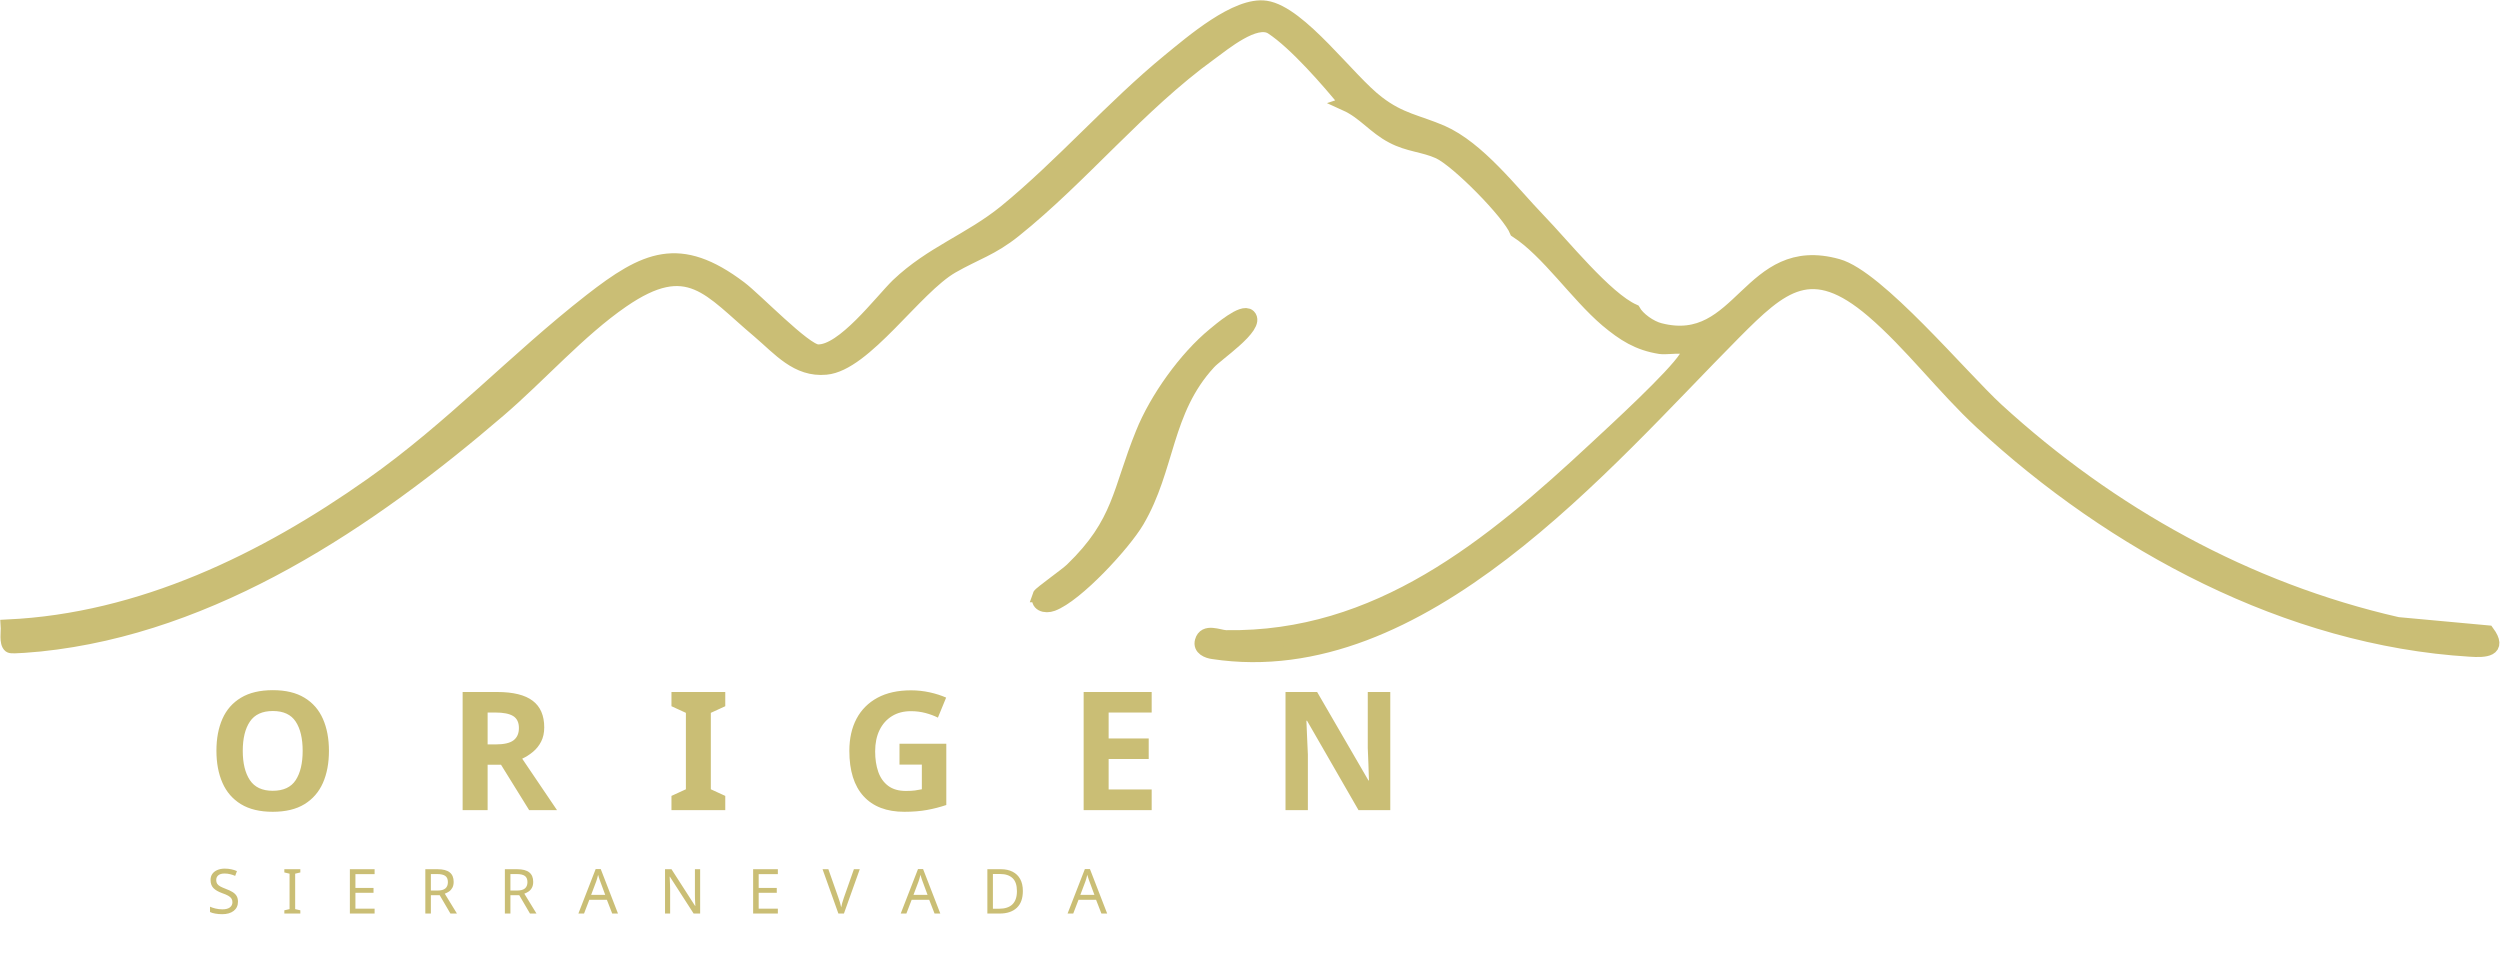
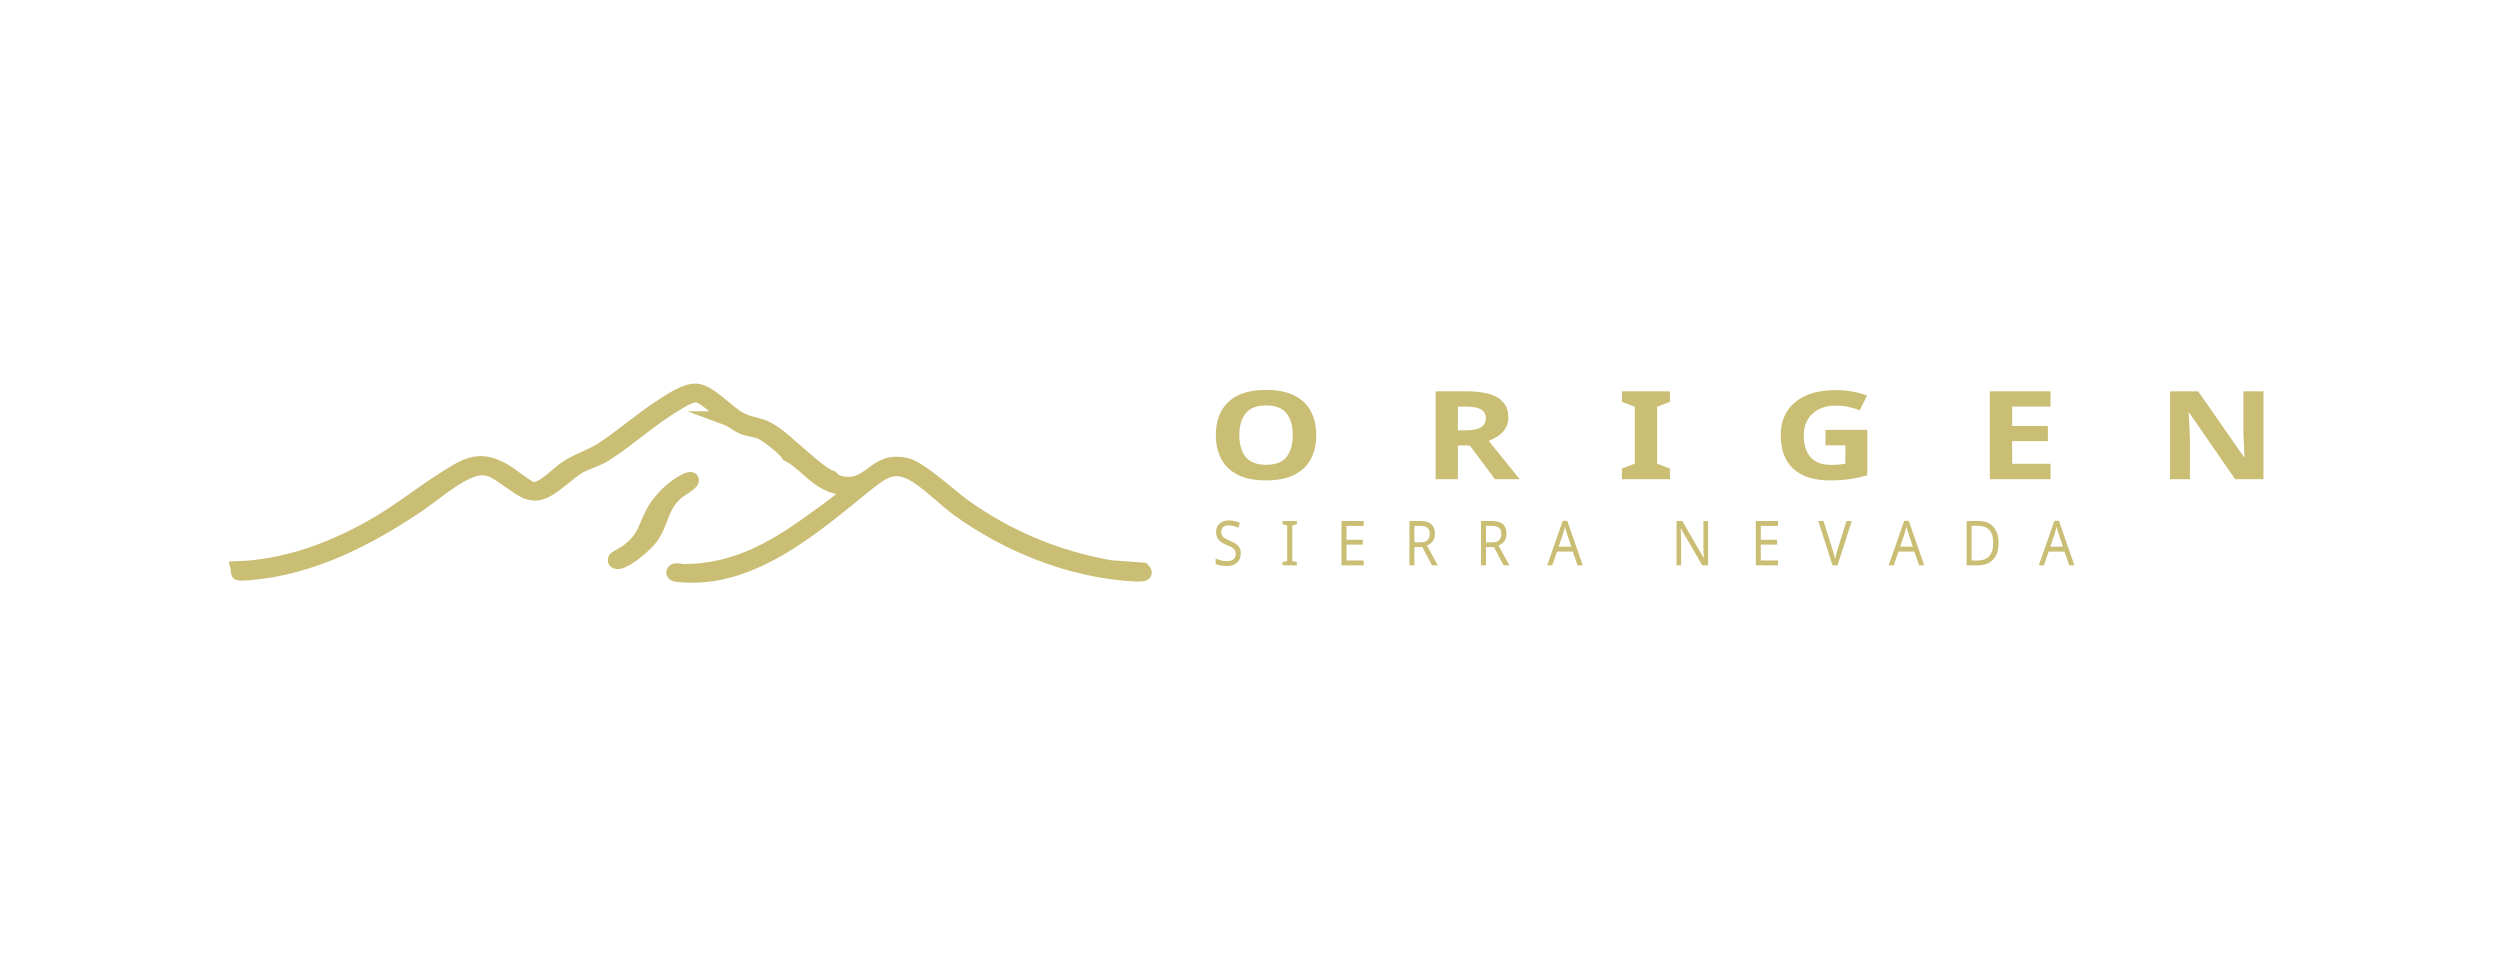
<svg xmlns="http://www.w3.org/2000/svg" id="logo-completo" version="1.1" viewBox="0 0 725.2 280">
  <defs>
    <style>
-       .st0 {
+       .st0, .st1, .st2 {
+         isolation: isolate;
+       }
+ 
+       .st3 {
+         stroke: #cabe75;
+         stroke-miterlimit: 10;
+         stroke-width: 4px;
+       }
+ 
+       .st3, .st1, .st2 {
+         fill: #cabe75;
+       }
+ 
+       .st1 {
+         font-family: PlayfairDisplay-ExtraBold, 'Playfair Display';
+         font-size: 35.7px;
+         font-weight: 700;
+         letter-spacing: .2em;
+       }
+ 
+       .st2 {
        font-family: Papyrus-Regular, Papyrus;
        font-size: 18px;
        letter-spacing: .2em;
      }
- 
-       .st0, .st1 {
-         isolation: isolate;
-       }
- 
-       .st0, .st1, .st2 {
-         fill: #cabe75;
-       }
- 
-       .st1 {
-         font-family: PlayfairDisplay-Black, 'Playfair Display';
-         font-size: 48px;
-         font-weight: 800;
-         letter-spacing: .2em;
-       }
- 
-       .st2 {
-         stroke: #cabe75;
-         stroke-miterlimit: 10;
-         stroke-width: 4px;
-       }
    </style>
  </defs>
  <g id="isotipo">
-     <path class="st2" d="M390.7,30.1c-5.2-6.4-14.9-17.6-21.8-22.1-4.7-3-13.9,4.7-17.9,7.6-20.6,14.9-37.1,35.6-56.7,51.3-6.6,5.3-11.3,6.5-18.1,10.4-10.7,6.1-25.3,28.4-36.6,29.4-8.4.8-13.5-5.5-19.5-10.6-14.4-12.1-20.3-22.1-39.6-8.8-12.5,8.6-24.1,21.8-35.8,31.8-37.4,32.1-82.7,62.7-133.1,67.9-1.3.1-8.2.8-8.7.4-1.2-.9-.6-4.2-.7-5.7,38.7-1.8,74.5-19.2,105.5-41.1,23.4-16.5,41.7-36.3,63.6-53.4,15.9-12.4,25.8-17,43.4-3.7,4.4,3.3,18.8,18.3,22.5,18.4,7.3.3,18.3-14.4,23.2-19.2,9.9-9.4,20.8-12.9,31.2-21.3,16.5-13.5,31-30.3,47.6-43.9,6.4-5.2,19.5-16.6,28-15.3,10,1.5,24,21.2,32.5,27.6,6.5,5,11.5,5.5,18.5,8.5,10.7,4.7,20.2,17.3,28.3,25.7,6.7,6.9,19.3,22.6,27.4,26.2,1.3,2.3,4.8,4.8,7.6,5.5,23.7,6.1,25.6-25.9,51.6-18.6,11.6,3.2,35.7,32.1,46.1,41.7,33,30.2,72.5,52.2,116.3,62.2l26.1,2.4c3.8,5.2-.7,5.4-5.1,5.1-52.8-3.2-103.6-30.6-141.8-66-10.8-10-20.5-22.9-31.5-32.3-17.7-15.1-26.2-7.7-40.2,6.4-37.6,37.9-90.8,101.7-151.1,92.6-1.6-.2-3.9-1.1-3.3-3.2.9-3.3,4.9-1.3,7-1.2,44.1.7,76.8-26.4,107.3-54.8,5.8-5.4,22.5-20.7,26.1-26.3,2.9-4.6-4.2-2.6-7.4-3-6.4-1-10.6-3.7-15.5-7.8-8.8-7.5-17.1-20-26.2-25.9-2.1-5.2-17.1-20.4-22.5-22.9-4.4-2-8.8-2-13.5-4.5-5.2-2.7-8.2-7-13.5-9.4h0Z" />
-     <path class="st2" d="M301.5,172.7c.2-.6,8-6.1,9.4-7.5,14.1-13.6,13.7-22.8,20.5-39.5,4-10,12.5-21.9,20.8-28.7,1.6-1.3,8.3-7.1,10.1-5.3,2.9,2.9-9.6,11.2-11.6,13.5-12.9,14-11.7,30.6-20.8,46-3.9,6.6-17.6,21.5-24.6,24.1-2.1.8-4.8,0-3.7-2.6h0Z" />
+     <path class="st3" d="M210.9,121.2c-1.9-1.8-5.4-5-8-6.3-1.7-.9-5.1,1.3-6.5,2.2-7.5,4.3-13.6,10.2-20.7,14.7-2.4,1.5-4.1,1.9-6.6,3-3.9,1.7-9.2,8.1-13.4,8.4-3.1.2-4.9-1.6-7.1-3-5.3-3.5-7.4-6.3-14.5-2.5-4.6,2.5-8.8,6.2-13.1,9.1-13.7,9.2-30.2,18-48.6,19.5-.5,0-3,.2-3.2.1-.4-.3-.2-1.2-.3-1.6,14.1-.5,27.2-5.5,38.5-11.8,8.5-4.7,15.2-10.4,23.2-15.3,5.8-3.6,9.4-4.9,15.9-1.1,1.6.9,6.9,5.2,8.2,5.3,2.7,0,6.7-4.1,8.5-5.5,3.6-2.7,7.6-3.7,11.4-6.1,6-3.9,11.3-8.7,17.4-12.6,2.3-1.5,7.1-4.8,10.2-4.4,3.7.4,8.8,6.1,11.9,7.9,2.4,1.4,4.2,1.6,6.8,2.4,3.9,1.3,7.4,5,10.3,7.4,2.4,2,7.1,6.5,10,7.5.5.7,1.8,1.4,2.8,1.6,8.7,1.7,9.4-7.4,18.8-5.3,4.2.9,13,9.2,16.8,11.9,12.1,8.7,26.5,15,42.5,17.8l9.5.7c1.4,1.5-.3,1.5-1.9,1.5-19.3-.9-37.8-8.8-51.8-18.9-3.9-2.9-7.5-6.6-11.5-9.3-6.5-4.3-9.6-2.2-14.7,1.8-13.7,10.9-33.2,29.1-55.2,26.5-.6,0-1.4-.3-1.2-.9.3-.9,1.8-.4,2.6-.3,16.1.2,28.1-7.6,39.2-15.7,2.1-1.5,8.2-5.9,9.5-7.5,1.1-1.3-1.5-.7-2.7-.9-2.3-.3-3.9-1.1-5.7-2.2-3.2-2.1-6.2-5.7-9.6-7.4-.8-1.5-6.2-5.8-8.2-6.6-1.6-.6-3.2-.6-4.9-1.3-1.9-.8-3-2-4.9-2.7h.1Z" />
+     <path class="st3" d="M178.4,162.1c0-.2,2.9-1.7,3.4-2.1,5.2-3.9,5-6.5,7.5-11.3,1.5-2.9,4.6-6.3,7.6-8.2.6-.4,3-2,3.7-1.5,1.1.8-3.5,3.2-4.2,3.9-4.7,4-4.3,8.8-7.6,13.2-1.4,1.9-6.4,6.2-9,6.9-.8.2-1.8,0-1.4-.7h0Z" />
  </g>
-   <text class="st1" transform="translate(60 235)">
-     <tspan x="0" y="0">O R I G E N</tspan>
-   </text>
-   <text class="st0" transform="translate(60 265)">
-     <tspan x="0" y="0">S I E R R A N E V A D A</tspan>
-   </text>
+   <g class="st0">
+     <text class="st1" transform="translate(350.2 139) scale(1.2 1)">
+       <tspan x="0" y="0">O R I G E N</tspan>
+     </text>
+   </g>
+   <g class="st0">
+     <text class="st2" transform="translate(351.8 164) scale(.9 1)">
+       <tspan x="0" y="0" xml:space="preserve">S I E R R A   N E V A D A</tspan>
+     </text>
+   </g>
</svg>
